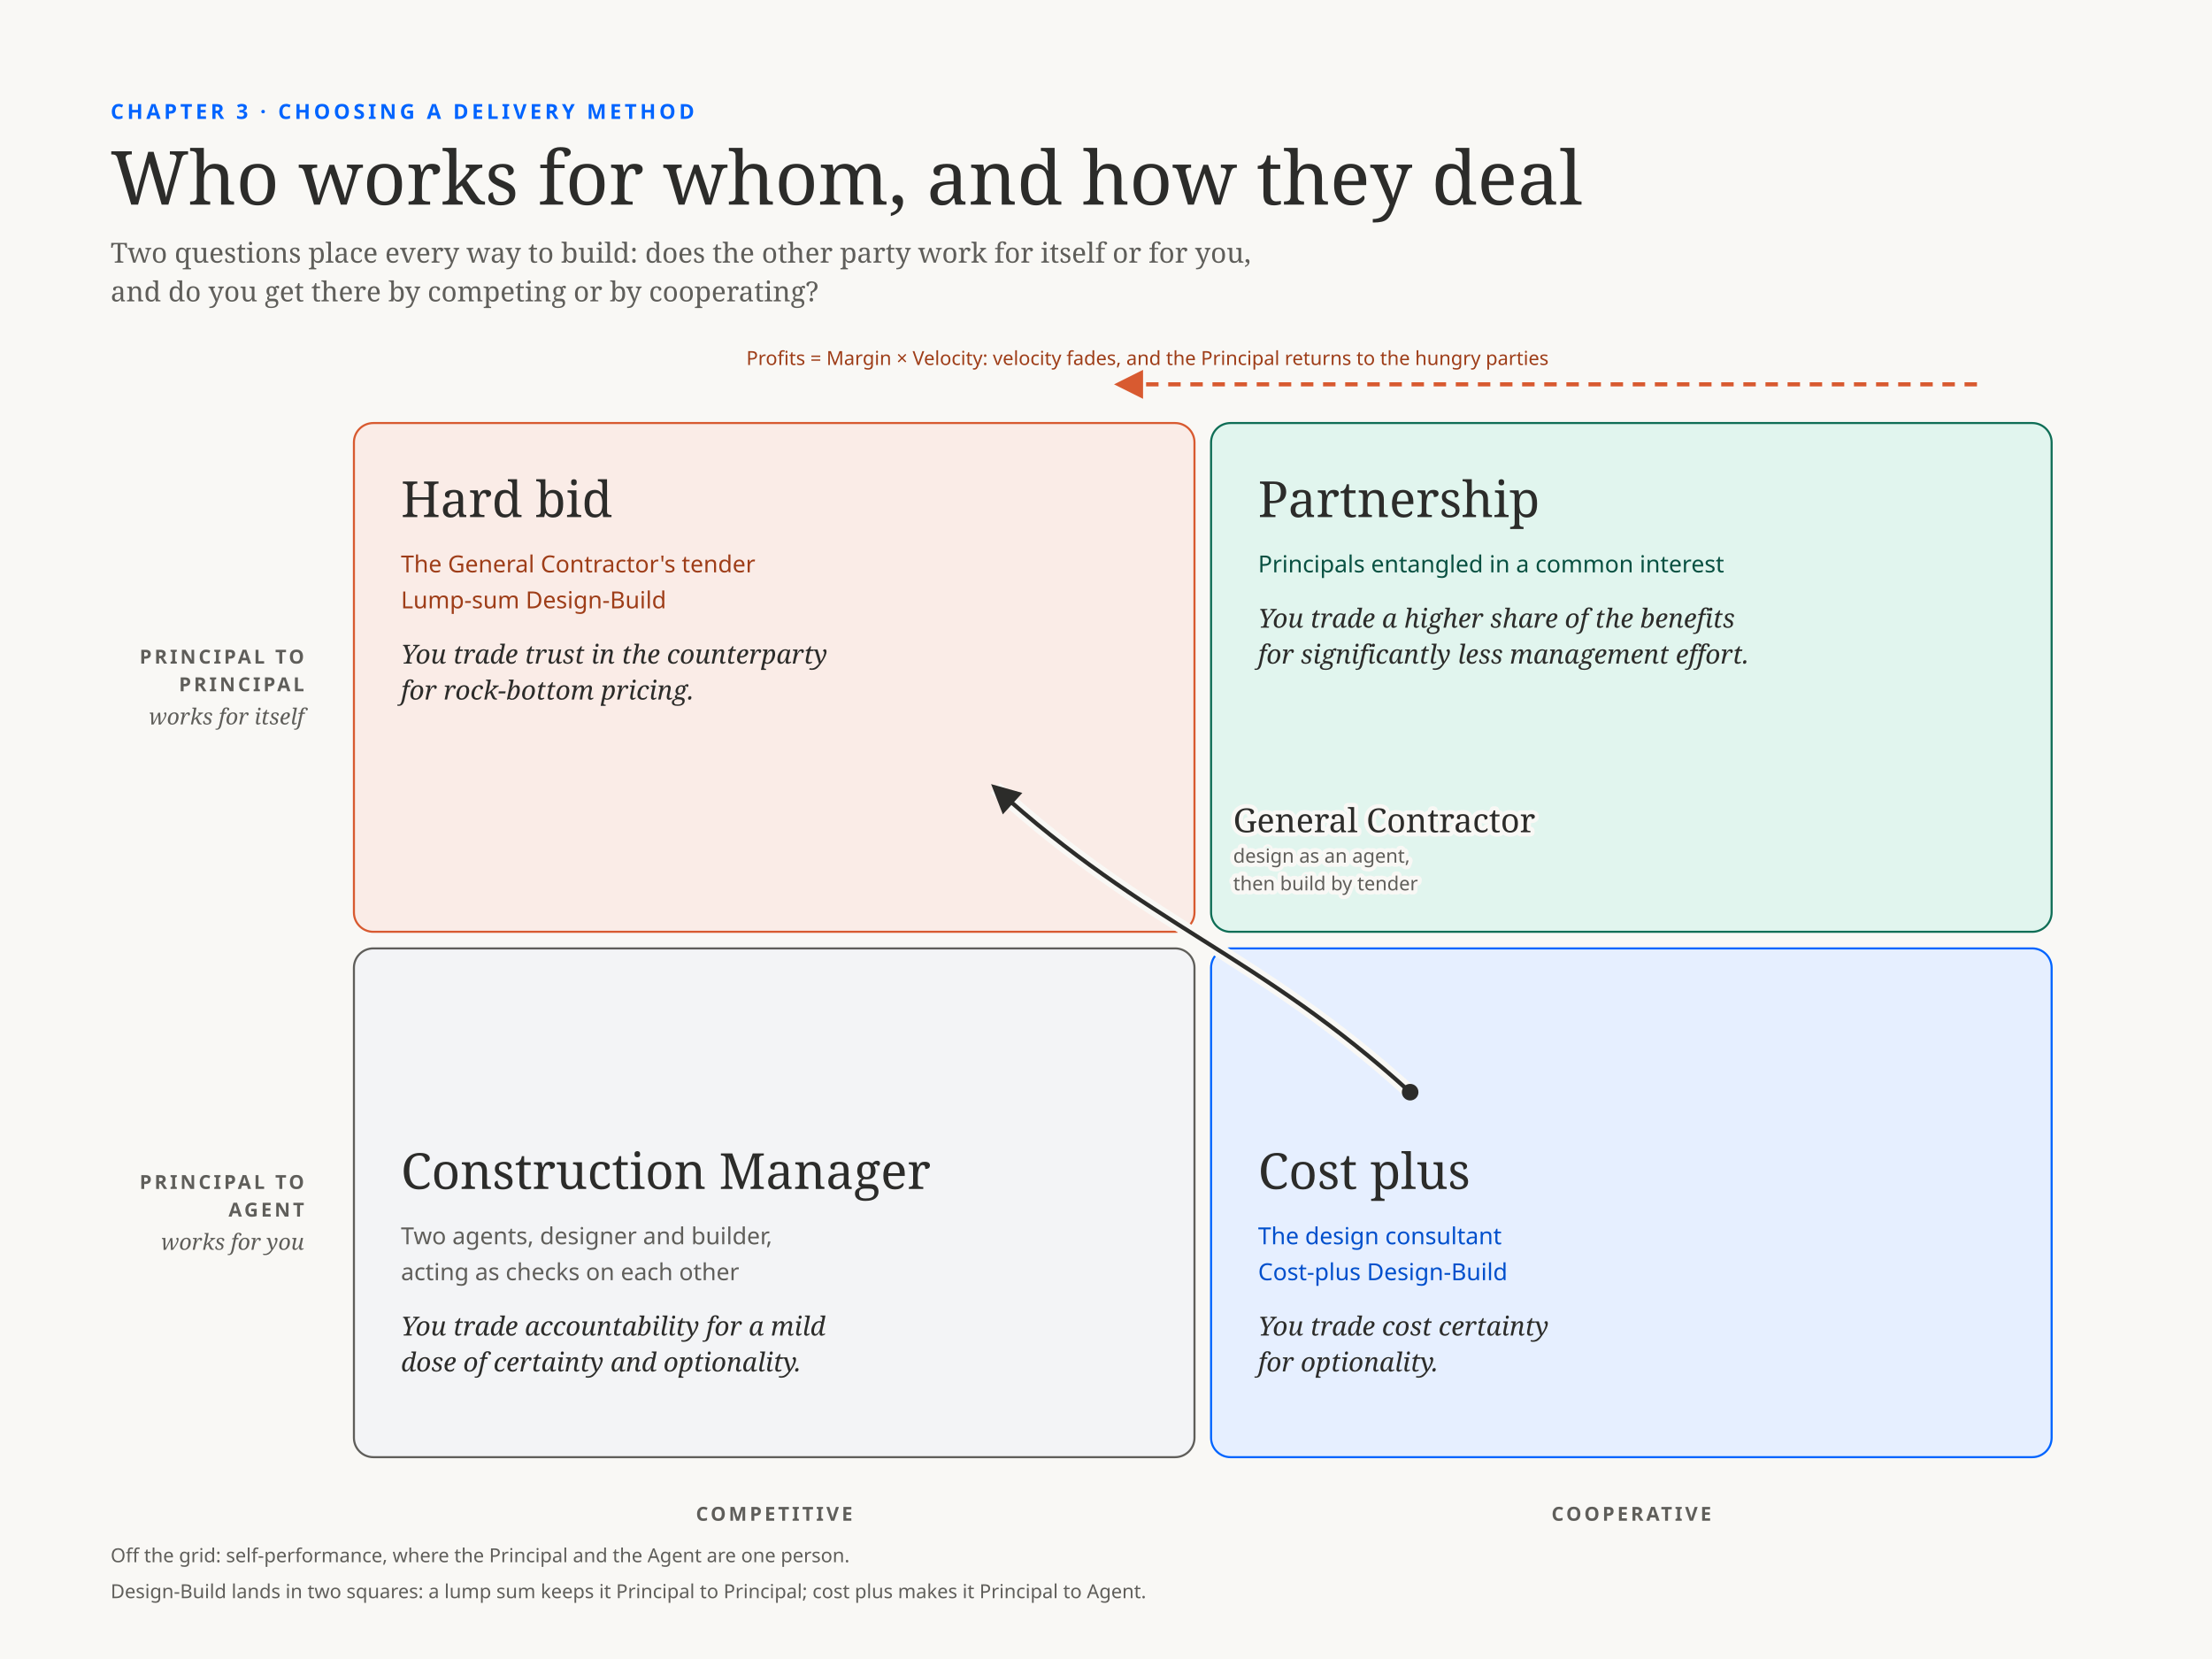
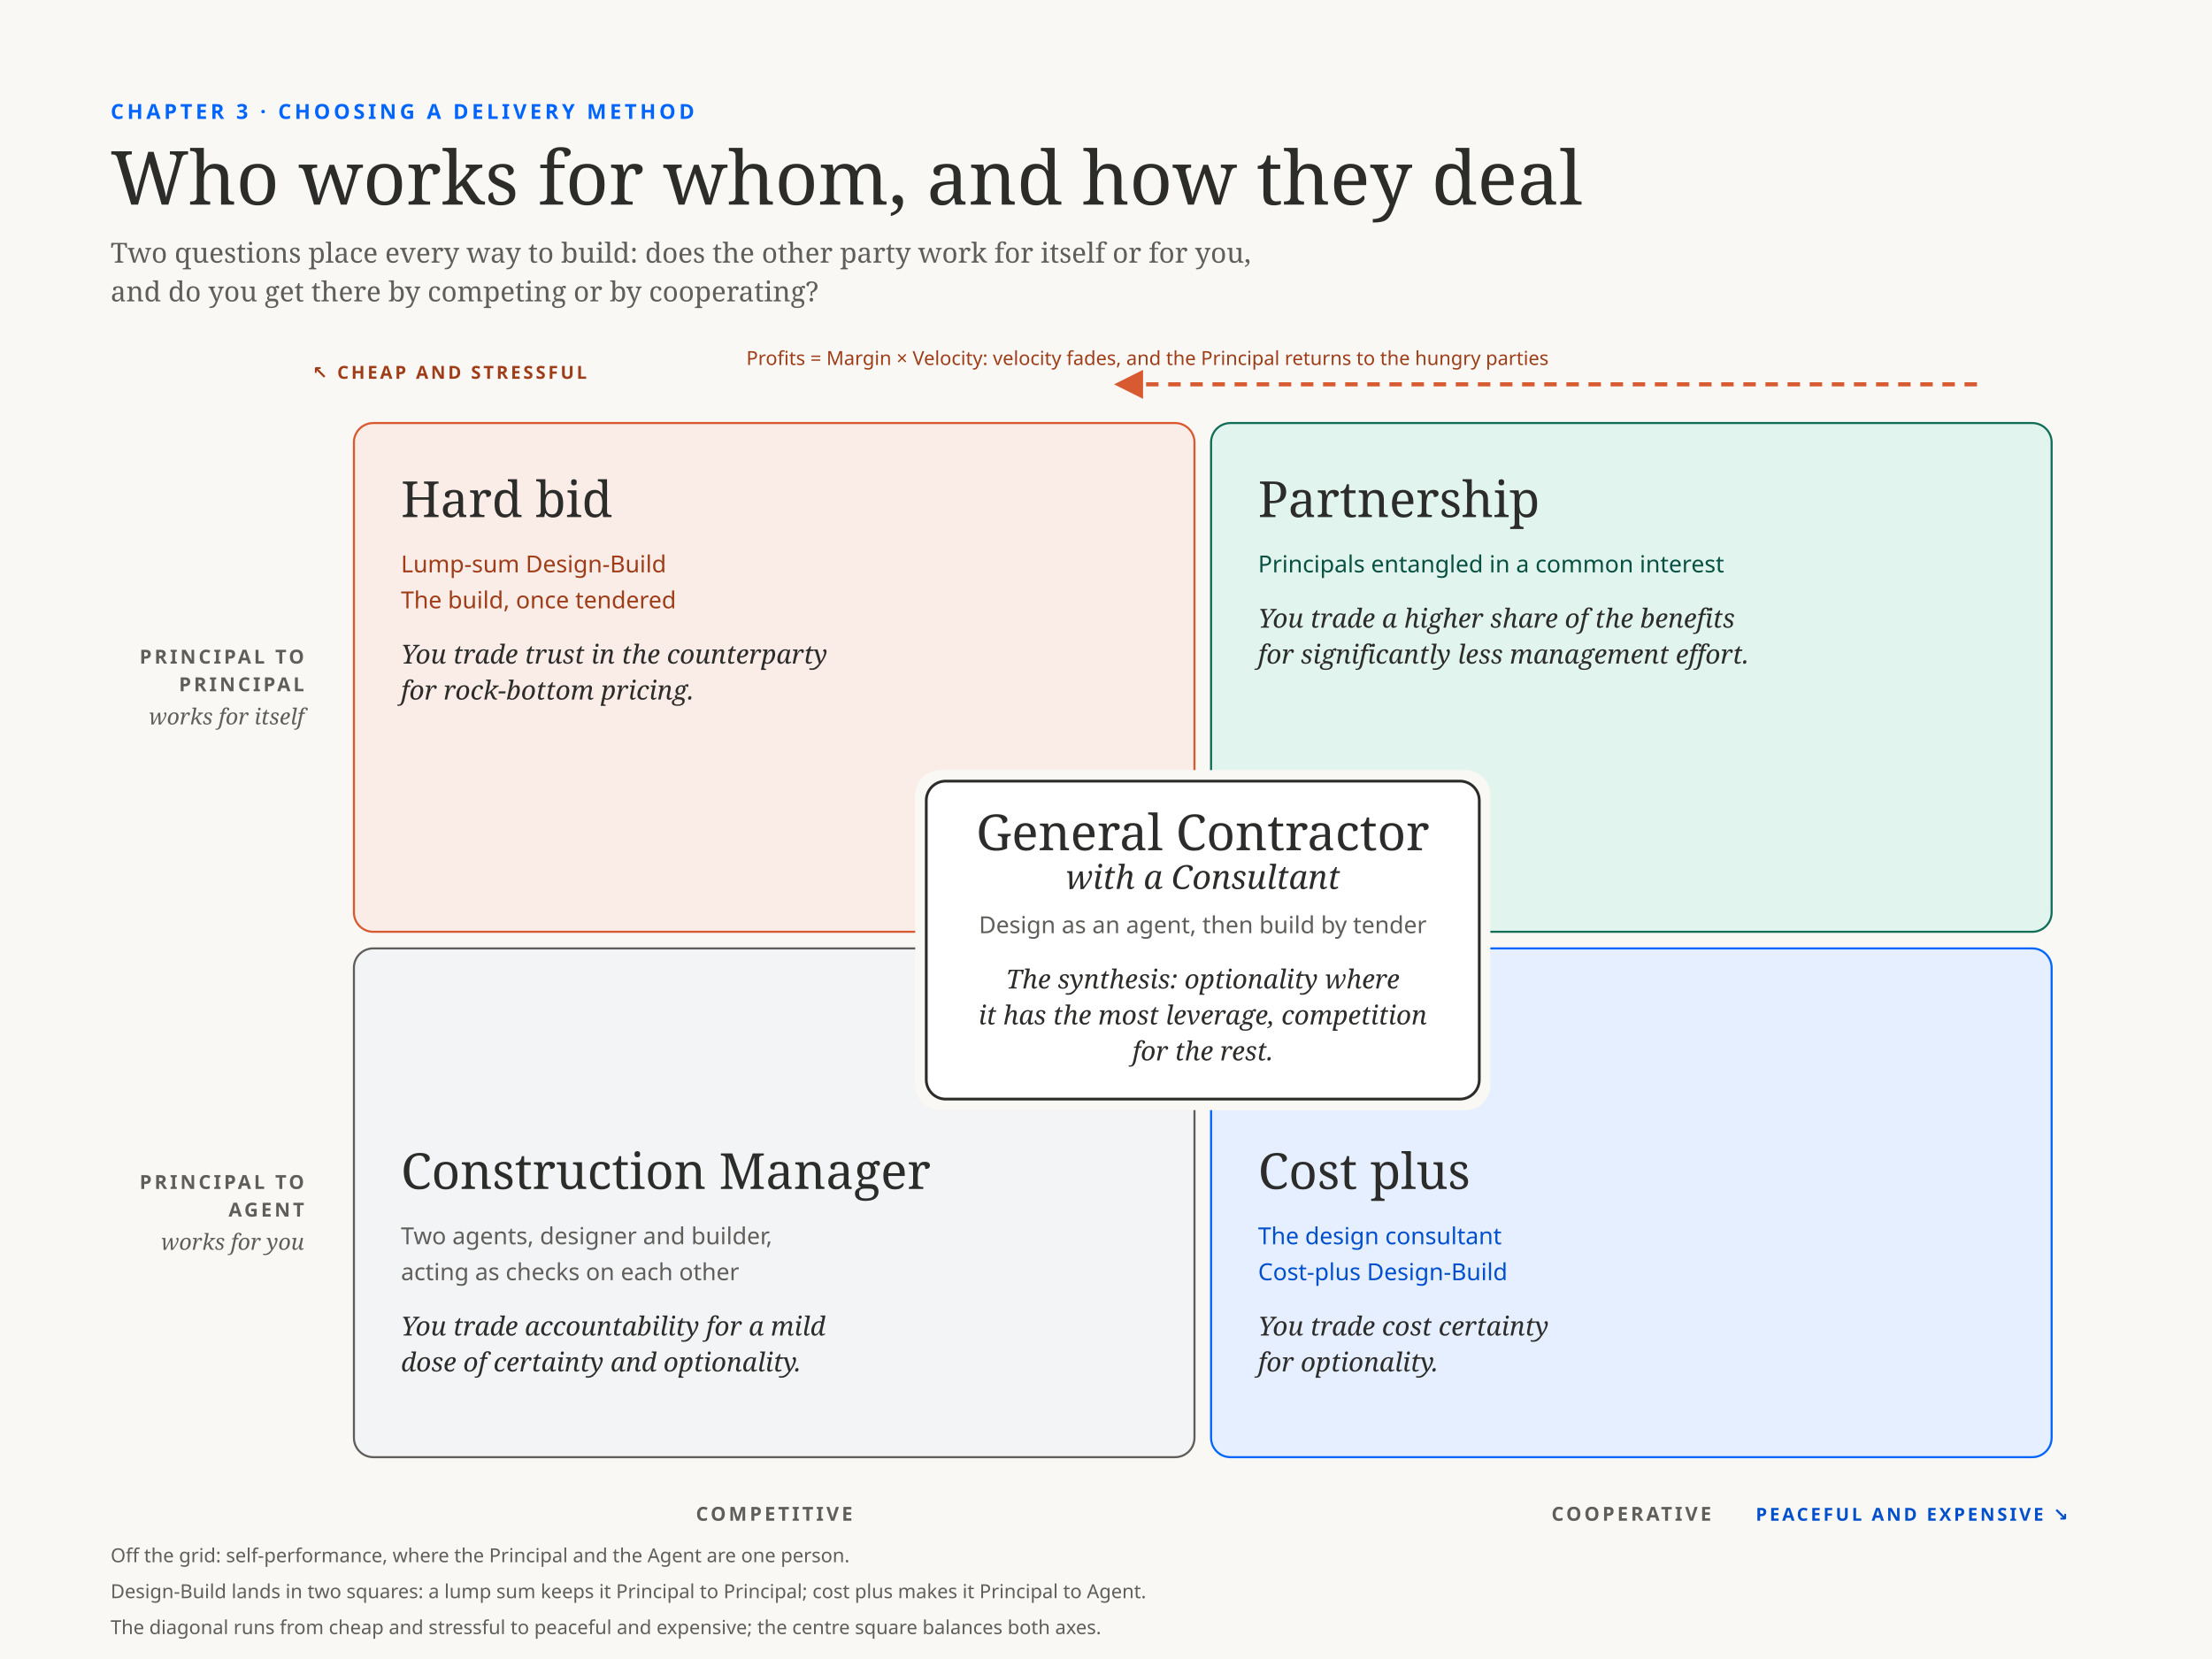
<svg xmlns="http://www.w3.org/2000/svg" width="1600" height="1200" viewBox="0 0 1600 1200">
  <style>
  .eyebrow{font-family:Outfit,sans-serif;font-weight:600;font-size:15px;letter-spacing:.16em;fill:#0064ff}
  .title{font-family:'Instrument Serif',Georgia,serif;font-size:54px;fill:#2c2c2a}
  .dek{font-family:Lora,Georgia,serif;font-size:20px;fill:#5f5e5a}
  .name{font-family:'Instrument Serif',Georgia,serif;font-size:36px}
  .ex{font-family:Outfit,sans-serif;font-size:17px}
  .trade{font-family:Lora,Georgia,serif;font-style:italic;font-size:19px}
  .axis{font-family:Outfit,sans-serif;font-weight:600;font-size:14px;letter-spacing:.14em}
  .axis-s{font-family:Lora,Georgia,serif;font-style:italic;font-size:16px}
+   .tag{font-family:Outfit,sans-serif;font-weight:600;font-size:13px;letter-spacing:.14em}
+   .cname{font-family:'Instrument Serif',Georgia,serif;font-style:italic;font-size:24px}
  .route{font-family:'Instrument Serif',Georgia,serif;font-size:24px;paint-order:stroke;stroke:#f9f8f5;stroke-width:6px;stroke-linejoin:round}
  .route-s{font-family:Outfit,sans-serif;font-size:14px;paint-order:stroke;stroke:#f9f8f5;stroke-width:6px;stroke-linejoin:round}
  .drift{font-family:Outfit,sans-serif;font-weight:500;font-size:14px}
  .foot{font-family:Outfit,sans-serif;font-size:14px;fill:#5f5e5a}
</style>
  <rect width="1600" height="1200" fill="#f9f8f5" />
  <defs>
    <marker id="ah-a" viewBox="0 0 10 10" refX="8" refY="5" markerWidth="7" markerHeight="7" orient="auto-start-reverse">
      <path d="M0,0 L10,5 L0,10 z" fill="#d85a30" />
    </marker>
    <marker id="ah-i" viewBox="0 0 10 10" refX="8" refY="5" markerWidth="7" markerHeight="7" orient="auto-start-reverse">
      <path d="M0,0 L10,5 L0,10 z" fill="#2c2c2a" />
    </marker>
  </defs>
  <text x="80" y="86" class="eyebrow" text-anchor="start">CHAPTER 3 · CHOOSING A DELIVERY METHOD</text>
  <text x="80" y="148" class="title" text-anchor="start">Who works for whom, and how they deal</text>
  <text x="80" y="190" class="dek" text-anchor="start">Two questions place every way to build: does the other party work for itself or for you,</text>
  <text x="80" y="218" class="dek" text-anchor="start">and do you get there by competing or by cooperating?</text>
  <rect x="256" y="306" width="608" height="368" rx="14" fill="#faece7" stroke="#d85a30" stroke-width="1.5" />
  <text x="290" y="374" class="name" text-anchor="start" fill="#2c2c2a">Hard bid</text>
-   <text x="290" y="414" class="ex" text-anchor="start" fill="#9e3d18">The General Contractor's tender</text>
-   <text x="290" y="440" class="ex" text-anchor="start" fill="#9e3d18">Lump-sum Design-Build</text>
+   <text x="290" y="414" class="ex" text-anchor="start" fill="#9e3d18">Lump-sum Design-Build</text>
+   <text x="290" y="440" class="ex" text-anchor="start" fill="#9e3d18">The build, once tendered</text>
  <text x="290" y="480" class="trade" text-anchor="start" fill="#2c2c2a">You trade trust in the counterparty</text>
  <text x="290" y="506" class="trade" text-anchor="start" fill="#2c2c2a">for rock-bottom pricing.</text>
  <rect x="876" y="306" width="608" height="368" rx="14" fill="#e1f5ee" stroke="#0f6e56" stroke-width="1.5" />
  <text x="910" y="374" class="name" text-anchor="start" fill="#2c2c2a">Partnership</text>
  <text x="910" y="414" class="ex" text-anchor="start" fill="#085041">Principals entangled in a common interest</text>
  <text x="910" y="454" class="trade" text-anchor="start" fill="#2c2c2a">You trade a higher share of the benefits</text>
  <text x="910" y="480" class="trade" text-anchor="start" fill="#2c2c2a">for significantly less management effort.</text>
  <rect x="256" y="686" width="608" height="368" rx="14" fill="#f3f4f6" stroke="#5f5e5a" stroke-width="1.5" />
  <text x="290" y="860" class="name" text-anchor="start" fill="#2c2c2a">Construction Manager</text>
  <text x="290" y="900" class="ex" text-anchor="start" fill="#5f5e5a">Two agents, designer and builder,</text>
  <text x="290" y="926" class="ex" text-anchor="start" fill="#5f5e5a">acting as checks on each other</text>
  <text x="290" y="966" class="trade" text-anchor="start" fill="#2c2c2a">You trade accountability for a mild</text>
  <text x="290" y="992" class="trade" text-anchor="start" fill="#2c2c2a">dose of certainty and optionality.</text>
  <rect x="876" y="686" width="608" height="368" rx="14" fill="#e6efff" stroke="#0064ff" stroke-width="1.5" />
  <text x="910" y="860" class="name" text-anchor="start" fill="#2c2c2a">Cost plus</text>
  <text x="910" y="900" class="ex" text-anchor="start" fill="#004fcc">The design consultant</text>
  <text x="910" y="926" class="ex" text-anchor="start" fill="#004fcc">Cost-plus Design-Build</text>
  <text x="910" y="966" class="trade" text-anchor="start" fill="#2c2c2a">You trade cost certainty</text>
  <text x="910" y="992" class="trade" text-anchor="start" fill="#2c2c2a">for optionality.</text>
  <text x="220" y="480.0" class="axis" text-anchor="end" fill="#5f5e5a">PRINCIPAL TO</text>
  <text x="220" y="500.0" class="axis" text-anchor="end" fill="#5f5e5a">PRINCIPAL</text>
  <text x="220" y="524.0" class="axis-s" text-anchor="end" fill="#5f5e5a">works for itself</text>
  <text x="220" y="860.0" class="axis" text-anchor="end" fill="#5f5e5a">PRINCIPAL TO</text>
  <text x="220" y="880.0" class="axis" text-anchor="end" fill="#5f5e5a">AGENT</text>
  <text x="220" y="904.0" class="axis-s" text-anchor="end" fill="#5f5e5a">works for you</text>
  <text x="560.0" y="1100" class="axis" text-anchor="middle" fill="#5f5e5a">COMPETITIVE</text>
  <text x="1180.0" y="1100" class="axis" text-anchor="middle" fill="#5f5e5a">COOPERATIVE</text>
-   <path d="M1020,790 C910,690 830,670 720,570" fill="none" stroke="#f9f8f5" stroke-width="10" />
-   <path d="M1020,790 C910,690 830,670 720,570" fill="none" stroke="#2c2c2a" stroke-width="3" marker-end="url(#ah-i)" />
-   <circle cx="1020" cy="790" r="6" fill="#2c2c2a" />
-   <text x="892" y="602" class="route" text-anchor="start" fill="#2c2c2a">General Contractor</text>
-   <text x="892" y="624" class="route-s" text-anchor="start" fill="#5f5e5a">design as an agent,</text>
-   <text x="892" y="644" class="route-s" text-anchor="start" fill="#5f5e5a">then build by tender</text>
+   <text x="226" y="274" class="tag" text-anchor="start" fill="#9e3d18">↖ CHEAP AND STRESSFUL</text>
+   <text x="1496" y="1100" class="tag" text-anchor="end" fill="#004fcc">PEACEFUL AND EXPENSIVE ↘</text>
+   <rect x="662.0" y="557.0" width="416" height="246" rx="18" fill="#f9f8f5" />
+   <rect x="670.0" y="565.0" width="400" height="230" rx="14" fill="#ffffff" stroke="#2c2c2a" stroke-width="2" />
+   <text x="870" y="615.0" class="name" text-anchor="middle" fill="#2c2c2a">General Contractor</text>
+   <text x="870" y="643.0" class="cname" text-anchor="middle" fill="#2c2c2a">with a Consultant</text>
+   <text x="870" y="675.0" class="ex" text-anchor="middle" fill="#5f5e5a">Design as an agent, then build by tender</text>
+   <text x="870" y="715.0" class="trade" text-anchor="middle" fill="#2c2c2a">The synthesis: optionality where</text>
+   <text x="870" y="741.0" class="trade" text-anchor="middle" fill="#2c2c2a">it has the most leverage, competition</text>
+   <text x="870" y="767.0" class="trade" text-anchor="middle" fill="#2c2c2a">for the rest.</text>
  <line x1="1430" y1="278" x2="810" y2="278" stroke="#d85a30" stroke-width="3" stroke-dasharray="9 7" marker-end="url(#ah-a)" />
  <text x="830" y="264" class="drift" text-anchor="middle" fill="#9e3d18">Profits = Margin × Velocity: velocity fades, and the Principal returns to the hungry parties</text>
  <text x="80" y="1130" class="foot" text-anchor="start">Off the grid: self-performance, where the Principal and the Agent are one person.</text>
+   <text x="80" y="1182" class="foot" text-anchor="start">The diagonal runs from cheap and stressful to peaceful and expensive; the centre square balances both axes.</text>
  <text x="80" y="1156" class="foot" text-anchor="start">Design-Build lands in two squares: a lump sum keeps it Principal to Principal; cost plus makes it Principal to Agent.</text>
</svg>
